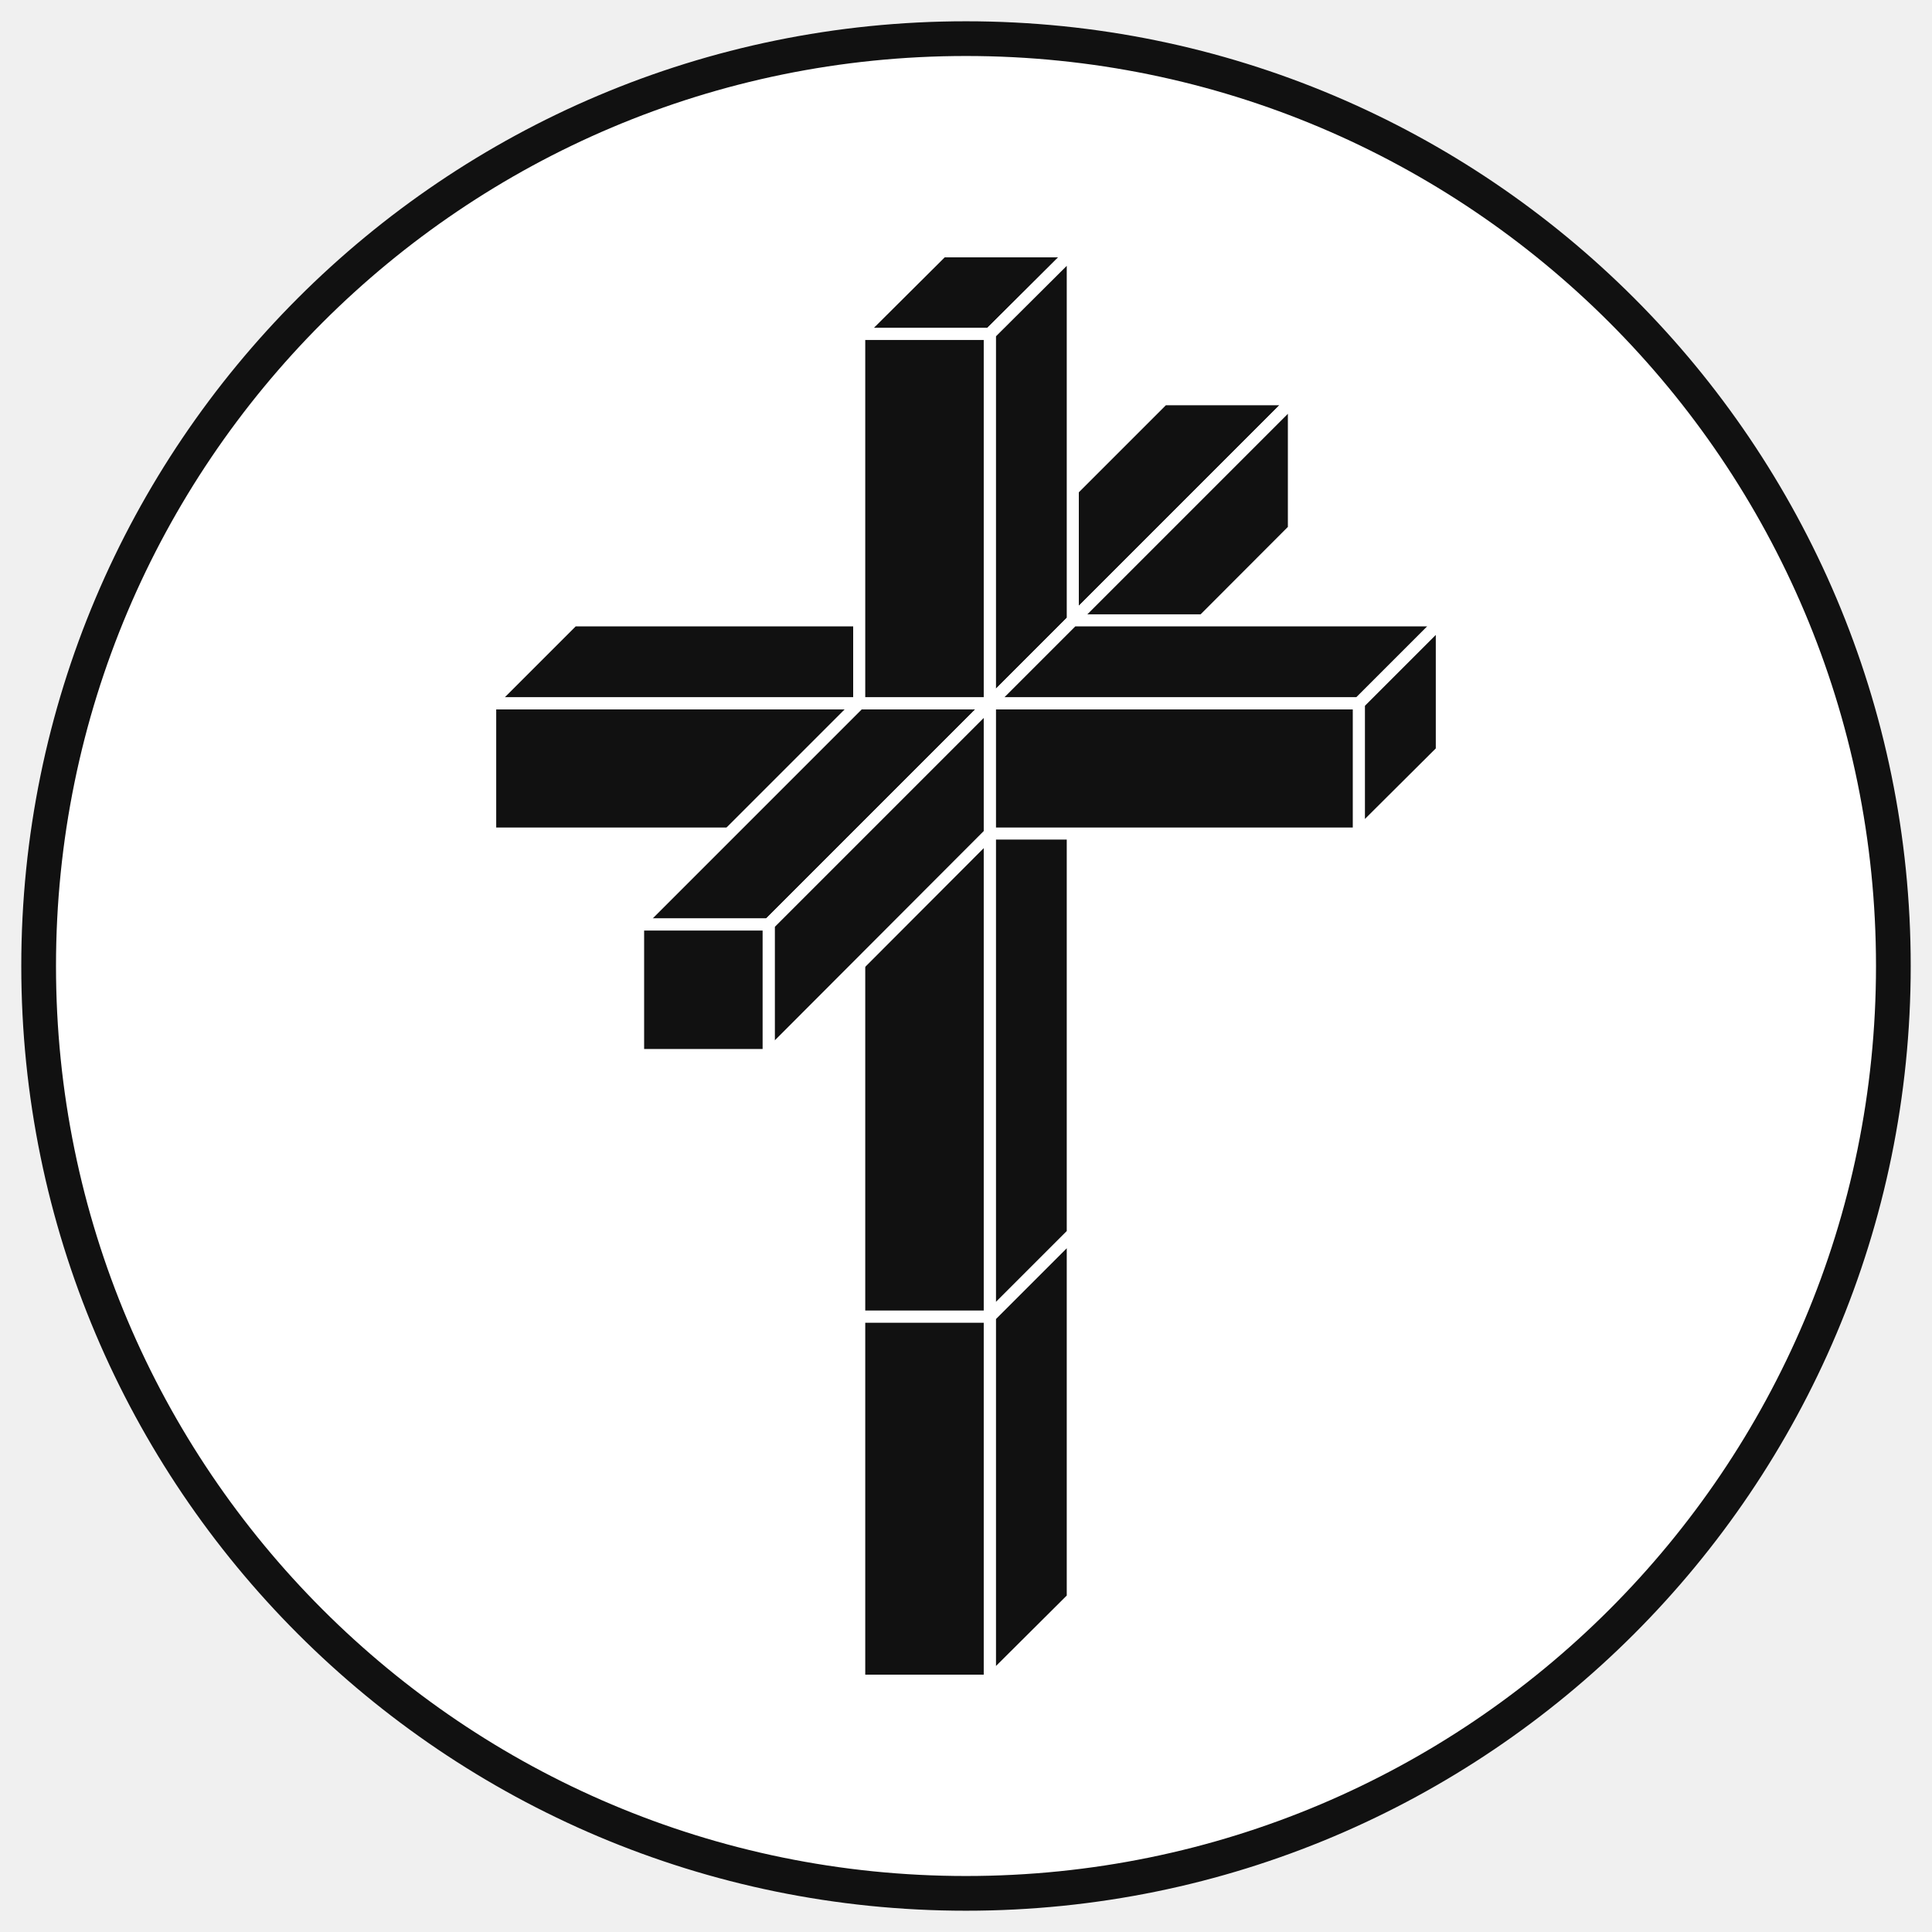
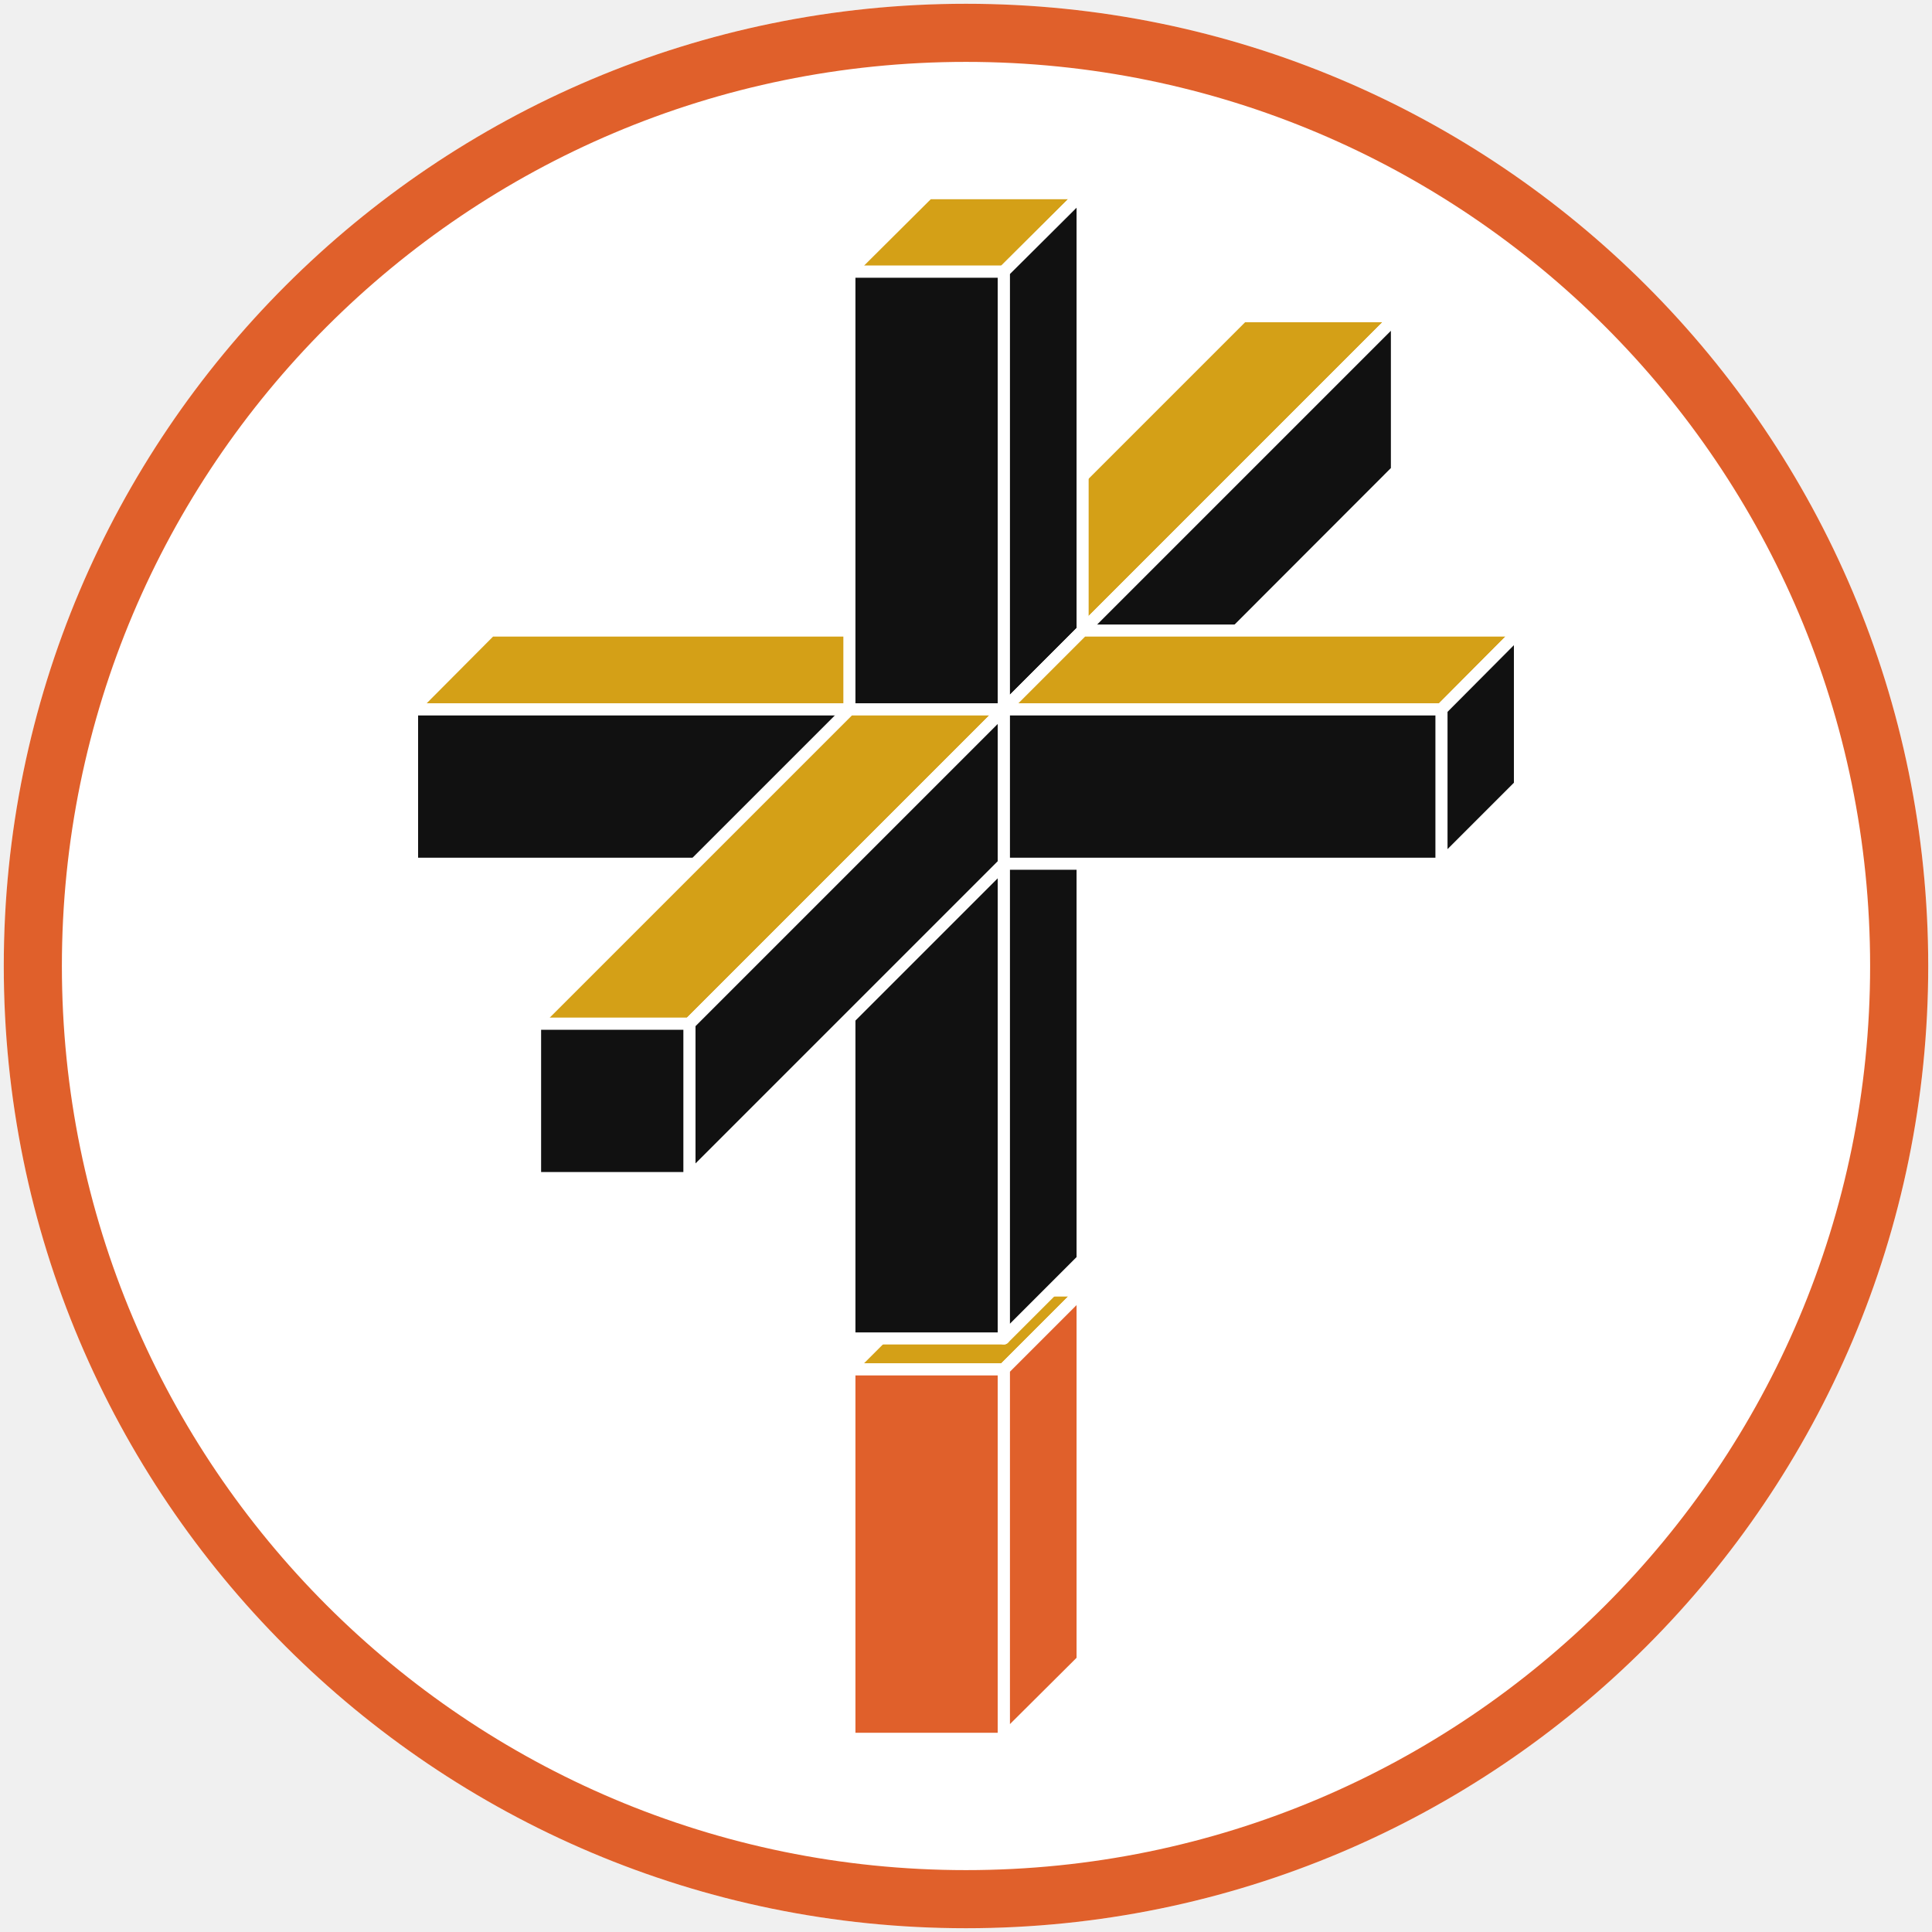
<svg xmlns="http://www.w3.org/2000/svg" viewBox="0 0 512 512" role="img" aria-label="Axiora logo">
-   <circle cx="256.0" cy="256.0" r="245.76" fill="#fff" stroke="#111" stroke-width="9.2" />
-   <g fill="#111" stroke="#fff" stroke-width="3.2" stroke-linejoin="round">
-     <polygon points="249.7,164.4 284.3,164.4 342.9,105.8 308.3,105.8" />
-     <polygon points="284.3,199.0 342.9,140.3 342.9,105.8 284.3,164.4" />
-     <polygon points="249.7,199.0 284.3,199.0 284.3,164.4 249.7,164.4" />
-     <polygon points="129.9,186.4 227.7,186.4 249.7,164.4 151.9,164.4" />
-     <polygon points="227.7,220.9 249.7,199.0 249.7,164.4 227.7,186.4" />
-     <polygon points="129.9,220.9 227.7,220.9 227.7,186.4 129.9,186.4" />
-     <polygon points="227.7,348.9 262.3,348.9 284.3,326.9 249.7,326.9" />
-     <polygon points="262.3,445.4 284.3,423.5 284.3,326.9 262.3,348.9" />
-     <polygon points="227.7,445.4 262.3,445.4 262.3,348.9 227.7,348.9" />
-     <polygon points="227.7,220.9 262.3,220.9 284.3,199.0 249.7,199.0" />
-     <polygon points="262.3,348.9 284.3,326.9 284.3,199.0 262.3,220.9" />
-     <polygon points="227.7,348.9 262.3,348.9 262.3,220.9 227.7,220.9" />
-     <polygon points="227.7,186.4 262.3,186.4 284.3,164.4 249.7,164.4" />
-     <polygon points="262.3,220.9 284.3,199.0 284.3,164.4 262.3,186.4" />
-     <polygon points="227.7,220.9 262.3,220.9 262.3,186.4 227.7,186.4" />
-     <polygon points="227.7,88.5 262.3,88.5 284.3,66.6 249.7,66.6" />
-     <polygon points="262.3,186.4 284.3,164.4 284.3,66.6 262.3,88.5" />
-     <polygon points="227.7,186.4 262.3,186.4 262.3,88.5 227.7,88.5" />
-     <polygon points="262.3,186.4 360.1,186.4 382.1,164.4 284.3,164.4" />
-     <polygon points="360.1,220.9 382.1,199.0 382.1,164.4 360.1,186.4" />
-     <polygon points="262.3,220.9 360.1,220.9 360.1,186.4 262.3,186.4" />
-     <polygon points="169.1,245.0 203.7,245.0 262.3,186.4 227.7,186.4" />
-     <polygon points="203.7,279.6 262.3,220.9 262.3,186.4 203.7,245.0" />
-     <polygon points="169.1,279.6 203.7,279.6 203.7,245.0 169.1,245.0" />
+   <circle cx="256.0" cy="256.0" r="255.0" fill="#ffffff" />
+   <circle cx="256.0" cy="256.0" r="247.3" fill="none" stroke="#e0602b" stroke-width="15.4" />
+   <g stroke="#ffffff" stroke-width="3.2" stroke-linejoin="round">
+     <polygon fill="#d4a017" points="246.0,167.1 286.9,167.1 370.2,83.8 329.3,83.8" />
+     <polygon fill="#111111" points="286.9,208.1 370.2,124.7 370.2,83.8 286.9,167.1" />
+     <polygon fill="#111111" points="246.0,208.1 286.9,208.1 286.9,167.1 246.0,167.1" />
+     <polygon fill="#d4a017" points="109.2,188.0 225.1,188.0 246.0,167.1 130.0,167.1" />
+     <polygon fill="#111111" points="225.1,228.9 246.0,208.1 246.0,167.1 225.1,188.0" />
+     <polygon fill="#111111" points="109.2,228.9 225.1,228.9 225.1,188.0 109.2,188.0" />
+     <polygon fill="#d4a017" points="225.1,362.9 266.0,362.9 286.9,342.0 246.0,342.0" />
+     <polygon fill="#e0602b" points="266.0,460.8 286.9,440.0 286.9,342.0 266.0,362.9" />
+     <polygon fill="#e0602b" points="225.1,460.8 266.0,460.8 266.0,362.9 225.1,362.9" />
+     <polygon fill="#d4a017" points="225.1,228.9 266.0,228.9 286.9,208.1 246.0,208.1" />
+     <polygon fill="#111111" points="266.0,354.7 286.9,333.8 286.9,208.1 266.0,228.9" />
+     <polygon fill="#111111" points="225.1,354.7 266.0,354.7 266.0,228.9 225.1,228.9" />
+     <polygon fill="#d4a017" points="225.1,188.0 266.0,188.0 286.9,167.1 246.0,167.1" />
+     <polygon fill="#111111" points="266.0,228.9 286.9,208.1 286.9,167.1 266.0,188.0" />
+     <polygon fill="#111111" points="225.1,228.9 266.0,228.9 266.0,188.0 225.1,188.0" />
+     <polygon fill="#d4a017" points="225.1,72.0 266.0,72.0 286.9,51.2 246.0,51.2" />
+     <polygon fill="#111111" points="266.0,188.0 286.9,167.1 286.9,51.2 266.0,72.0" />
+     <polygon fill="#111111" points="225.1,188.0 266.0,188.0 266.0,72.0 225.1,72.0" />
+     <polygon fill="#d4a017" points="266.0,188.0 382.0,188.0 402.8,167.1 286.9,167.1" />
+     <polygon fill="#111111" points="382.0,228.9 402.8,208.1 402.8,167.1 382.0,188.0" />
+     <polygon fill="#111111" points="266.0,228.9 382.0,228.9 382.0,188.0 266.0,188.0" />
+     <polygon fill="#d4a017" points="141.8,271.3 182.7,271.3 266.0,188.0 225.1,188.0" />
+     <polygon fill="#111111" points="182.7,312.2 266.0,228.9 266.0,188.0 182.7,271.3" />
+     <polygon fill="#111111" points="141.8,312.2 182.7,312.2 182.7,271.3 141.8,271.3" />
  </g>
</svg>
